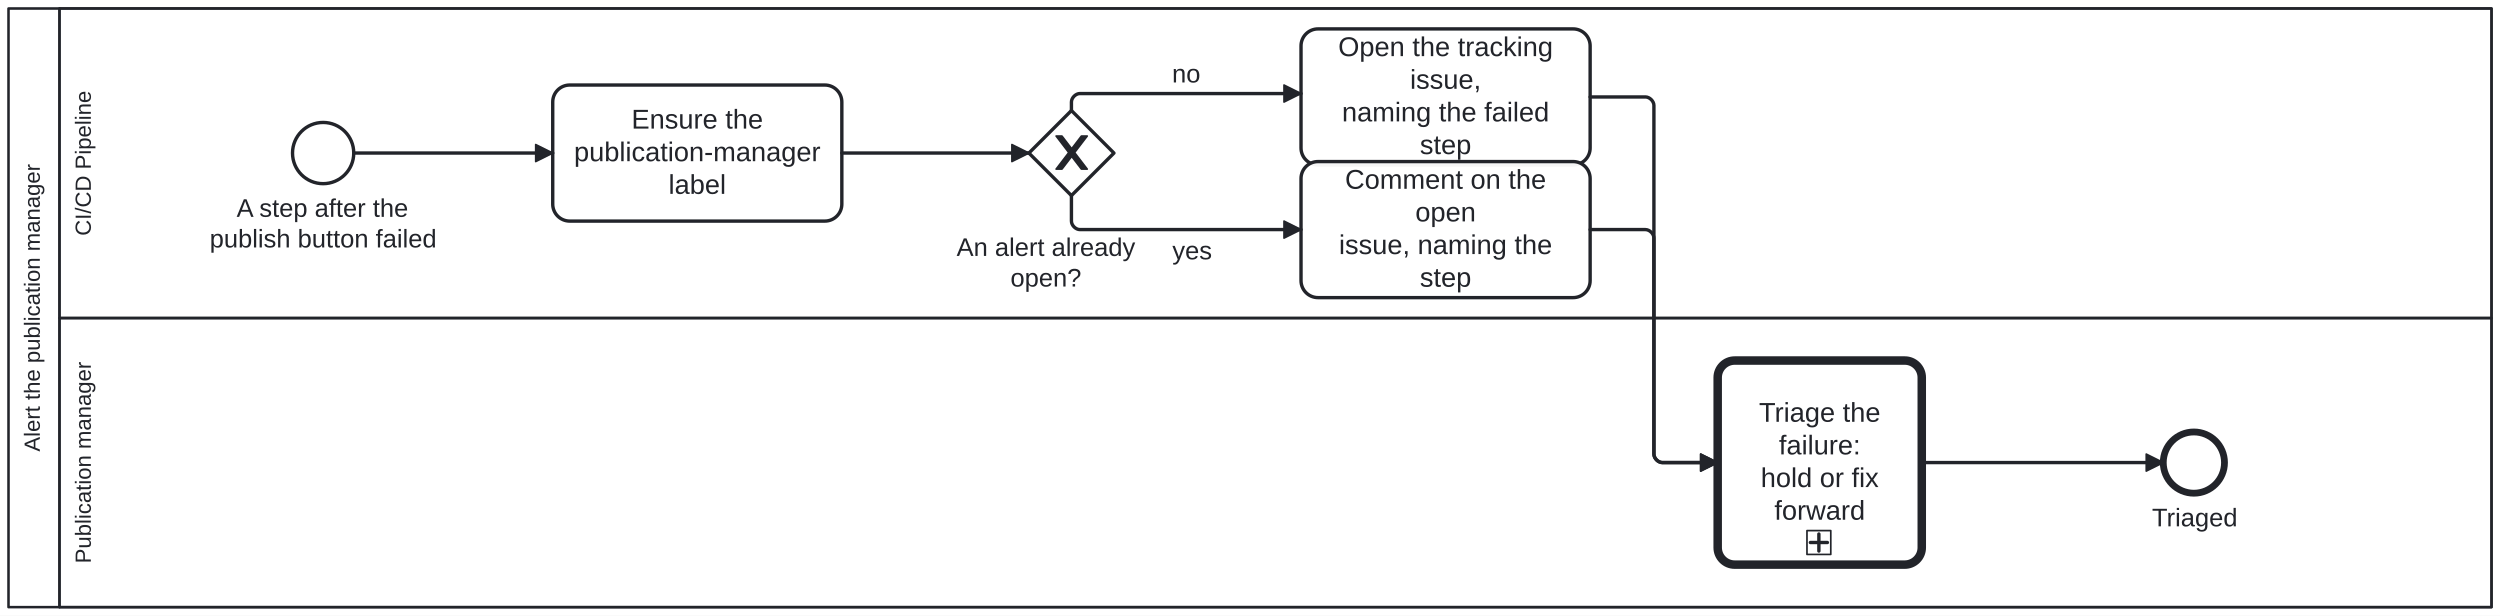
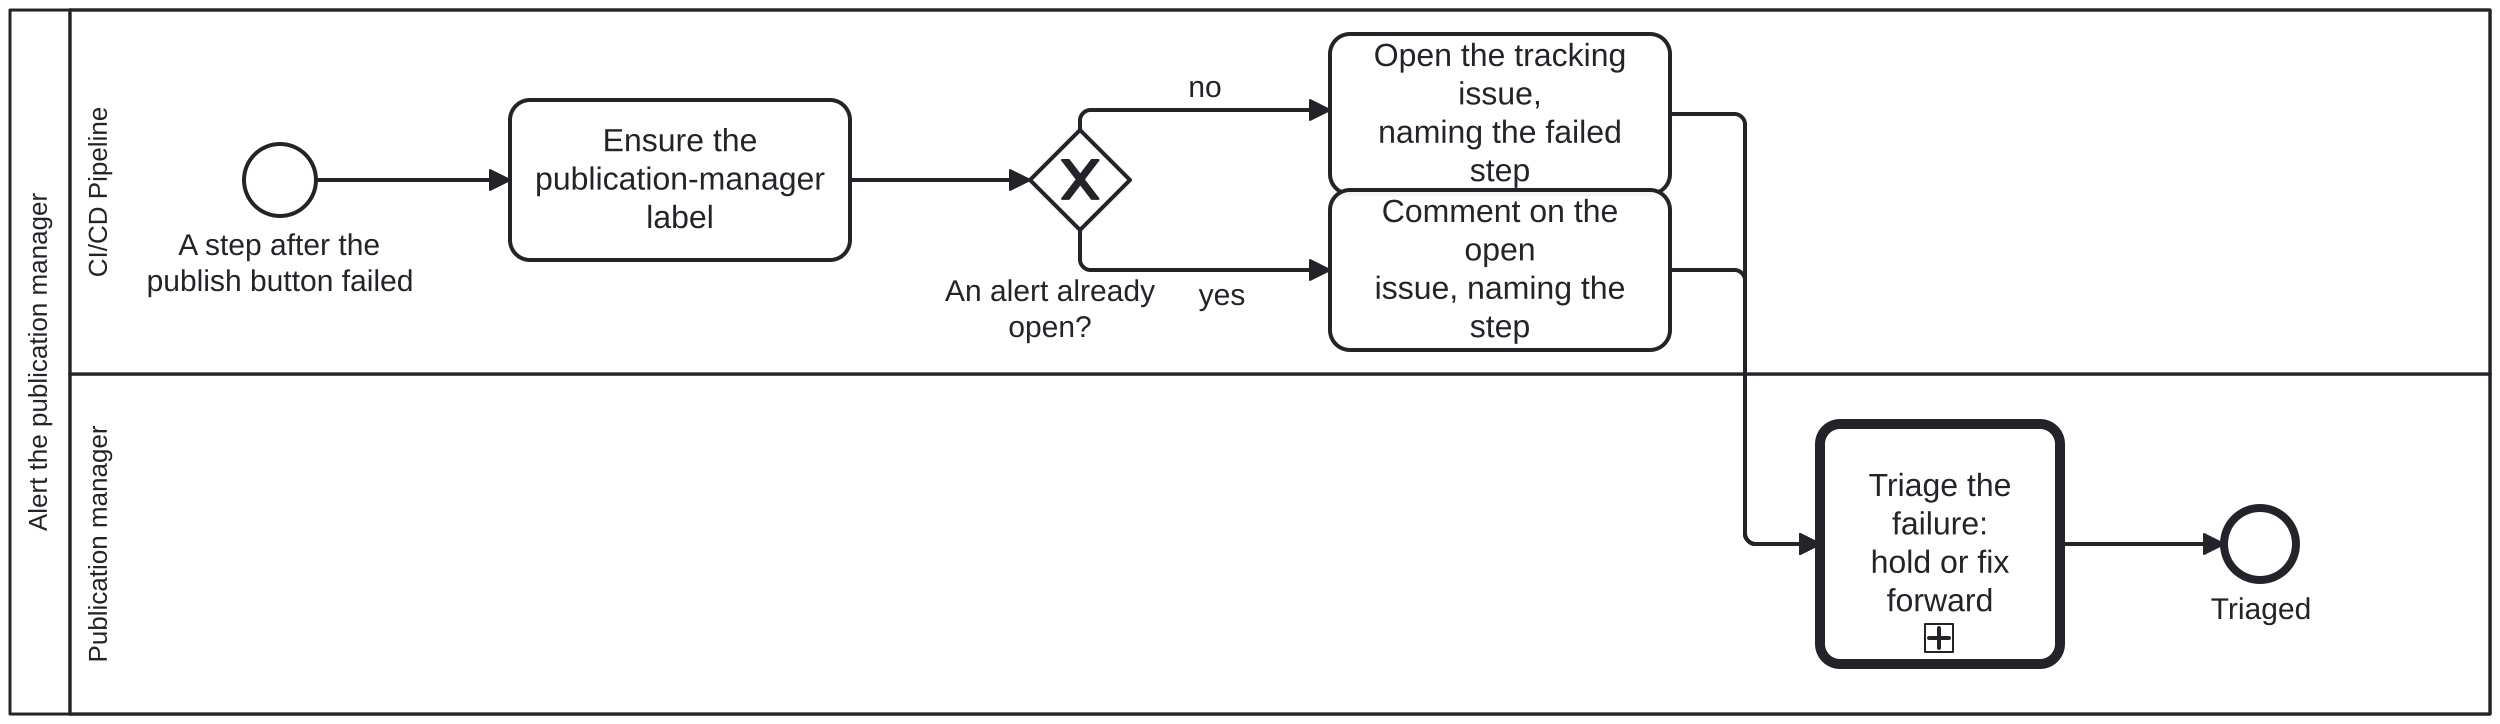
- <svg xmlns="http://www.w3.org/2000/svg" width="100%" style="max-width:100%;height:auto" viewBox="55 55 1470 362" version="1.1">
-   <rect x="55" y="55" width="1470" height="362" fill="#ffffff" />
+ <svg xmlns="http://www.w3.org/2000/svg" width="100%" style="max-width:100%;height:auto" viewBox="55 55 1250 362" version="1.1">
+   <rect x="55" y="55" width="1250" height="362" fill="#ffffff" />
  <g class="djs-group">
    <g class="djs-element djs-shape" data-element-id="Participant_Process_PublishAlert" style="display: block;" transform="matrix(1 0 0 1 60 60)">
      <g class="djs-visual">
-         <rect x="0" y="0" width="1460" height="352" rx="0" ry="0" style="stroke-linecap: round; stroke-linejoin: round; stroke: rgb(34, 36, 42); stroke-width: 1.5px; fill: white; fill-opacity: 0.95;" />
+         <rect x="0" y="0" width="1240" height="352" rx="0" ry="0" style="stroke-linecap: round; stroke-linejoin: round; stroke: rgb(34, 36, 42); stroke-width: 1.5px; fill: white; fill-opacity: 0.95;" />
        <path style="fill: none; stroke-linecap: round; stroke-linejoin: round; stroke: rgb(34, 36, 42); stroke-width: 1.5px;" d="M30,0L30,352" />
        <text lineHeight="1.05" class="djs-label" transform="matrix(-1.83697e-16 -1 1 -1.83697e-16 0 352)" style="font-family: Arial, sans-serif; font-size: 13px; font-weight: normal; fill: rgb(34, 36, 42);">
          <tspan x="91.449" y="18.413">Alert the publication manager</tspan>
        </text>
      </g>
-       <rect class="djs-hit djs-hit-all" x="0" y="0" width="1460" height="352" style="fill: none; stroke-opacity: 0; stroke: white; stroke-width: 15px;" />
+       <rect class="djs-hit djs-hit-all" x="0" y="0" width="1240" height="352" style="fill: none; stroke-opacity: 0; stroke: white; stroke-width: 15px;" />
    </g>
    <g class="djs-children">
      <g class="djs-group">
        <g class="djs-element djs-shape" data-element-id="Lane_PubMgr" style="display: block;" transform="matrix(1 0 0 1 90 242)">
          <g class="djs-visual">
-             <rect x="0" y="0" width="1430" height="170" rx="0" ry="0" style="stroke-linecap: round; stroke-linejoin: round; stroke: rgb(34, 36, 42); stroke-width: 1.5px; fill: white; fill-opacity: 0.25;" />
+             <rect x="0" y="0" width="1210" height="170" rx="0" ry="0" style="stroke-linecap: round; stroke-linejoin: round; stroke: rgb(34, 36, 42); stroke-width: 1.5px; fill: white; fill-opacity: 0.25;" />
            <text lineHeight="1.05" class="djs-label" transform="matrix(-1.83697e-16 -1 1 -1.83697e-16 0 170)" style="font-family: Arial, sans-serif; font-size: 13px; font-weight: normal; fill: rgb(34, 36, 42);">
              <tspan x="25.741" y="18.413">Publication manager</tspan>
            </text>
          </g>
-           <rect class="djs-hit djs-hit-all" x="0" y="0" width="1430" height="170" style="fill: none; stroke-opacity: 0; stroke: white; stroke-width: 15px;" />
+           <rect class="djs-hit djs-hit-all" x="0" y="0" width="1210" height="170" style="fill: none; stroke-opacity: 0; stroke: white; stroke-width: 15px;" />
        </g>
      </g>
      <g class="djs-group">
        <g class="djs-element djs-shape" data-element-id="Lane_Ci" style="display: block;" transform="matrix(1 0 0 1 90 60)">
          <g class="djs-visual">
-             <rect x="0" y="0" width="1430" height="182" rx="0" ry="0" style="stroke-linecap: round; stroke-linejoin: round; stroke: rgb(34, 36, 42); stroke-width: 1.5px; fill: white; fill-opacity: 0.25;" />
+             <rect x="0" y="0" width="1210" height="182" rx="0" ry="0" style="stroke-linecap: round; stroke-linejoin: round; stroke: rgb(34, 36, 42); stroke-width: 1.5px; fill: white; fill-opacity: 0.25;" />
            <text lineHeight="1.05" class="djs-label" transform="matrix(-1.83697e-16 -1 1 -1.83697e-16 0 182)" style="font-family: Arial, sans-serif; font-size: 13px; font-weight: normal; fill: rgb(34, 36, 42);">
              <tspan x="48.372" y="18.413">CI/CD Pipeline</tspan>
            </text>
          </g>
-           <rect class="djs-hit djs-hit-all" x="0" y="0" width="1430" height="182" style="fill: none; stroke-opacity: 0; stroke: white; stroke-width: 15px;" />
-         </g>
-       </g>
-       <g class="djs-group">
-         <g class="djs-element djs-shape" data-element-id="Start_Failed" style="display: block;" transform="matrix(1 0 0 1 227 127)">
+           <rect class="djs-hit djs-hit-all" x="0" y="0" width="1210" height="182" style="fill: none; stroke-opacity: 0; stroke: white; stroke-width: 15px;" />
+         </g>
+       </g>
+       <g class="djs-group">
+         <g class="djs-element djs-shape" data-element-id="Start_Failed" style="display: block;" transform="matrix(1 0 0 1 177 127)">
          <g class="djs-visual">
            <circle cx="18" cy="18" r="18" style="stroke-linecap: round; stroke-linejoin: round; stroke: rgb(34, 36, 42); stroke-width: 2px; fill: white; fill-opacity: 0.95;" />
          </g>
          <rect class="djs-hit djs-hit-all" x="0" y="0" width="36" height="36" style="fill: none; stroke-opacity: 0; stroke: white; stroke-width: 15px;" />
        </g>
      </g>
      <g class="djs-group">
-         <g class="djs-element djs-shape" data-element-id="Start_Failed_label" style="display: block;" transform="matrix(1 0 0 1 178 169)">
+         <g class="djs-element djs-shape" data-element-id="Start_Failed_label" style="display: block;" transform="matrix(1 0 0 1 128 169)">
          <g class="djs-visual">
            <text lineHeight="1.2" class="djs-label" style="font-family: Arial, sans-serif; font-size: 15px; font-weight: normal; fill: rgb(34, 36, 42);">
              <tspan x="16.137" y="13.5">A step after the</tspan>
              <tspan x="0.284" y="31.5">publish button failed</tspan>
            </text>
          </g>
          <rect class="djs-hit djs-hit-all" x="0" y="0" width="134" height="36" style="fill: none; stroke-opacity: 0; stroke: white; stroke-width: 15px;" />
        </g>
      </g>
      <g class="djs-group">
-         <g class="djs-element djs-shape" data-element-id="A_Label" style="display: block;" transform="matrix(1 0 0 1 380 105)">
+         <g class="djs-element djs-shape" data-element-id="A_Label" style="display: block;" transform="matrix(1 0 0 1 310 105)">
          <g class="djs-visual">
            <rect x="0" y="0" width="170" height="80" rx="10" ry="10" style="stroke-linecap: round; stroke-linejoin: round; stroke: rgb(34, 36, 42); stroke-width: 2px; fill: white; fill-opacity: 0.95;" />
            <text lineHeight="1.2" class="djs-label" style="font-family: Arial, sans-serif; font-size: 16px; font-weight: normal; fill: rgb(34, 36, 42);">
              <tspan x="46.309" y="25.6">Ensure the</tspan>
              <tspan x="12.512" y="44.8">publication-manager </tspan>
              <tspan x="68.098" y="64">label</tspan>
            </text>
          </g>
          <rect class="djs-hit djs-hit-all" x="0" y="0" width="170" height="80" style="fill: none; stroke-opacity: 0; stroke: white; stroke-width: 15px;" />
        </g>
      </g>
      <g class="djs-group">
-         <g class="djs-element djs-shape" data-element-id="GW_Open" style="display: block;" transform="matrix(1 0 0 1 660 120)">
+         <g class="djs-element djs-shape" data-element-id="GW_Open" style="display: block;" transform="matrix(1 0 0 1 570 120)">
          <g class="djs-visual">
            <polygon points="25,0 50,25 25,50 0,25" style="stroke-linecap: round; stroke-linejoin: round; stroke: rgb(34, 36, 42); stroke-width: 2px; fill: white; fill-opacity: 0.95;" />
            <path d="m 16,15 7.429,9.714 -7.429,9.714 3.429,0 5.714,-7.464 5.714,7.464 3.429,0 -7.429,-9.714 7.429,-9.714 -3.429,0 -5.714,7.464 -5.714,-7.464 -3.429,0 z" style="fill: rgb(34, 36, 42); stroke-linecap: round; stroke-linejoin: round; stroke: rgb(34, 36, 42); stroke-width: 1px;" />
          </g>
          <rect class="djs-hit djs-hit-all" x="0" y="0" width="50" height="50" style="fill: none; stroke-opacity: 0; stroke: white; stroke-width: 15px;" />
        </g>
      </g>
      <g class="djs-group">
-         <g class="djs-element djs-shape" data-element-id="GW_Open_label" style="display: block;" transform="matrix(1 0 0 1 617 192)">
+         <g class="djs-element djs-shape" data-element-id="GW_Open_label" style="display: block;" transform="matrix(1 0 0 1 527 192)">
          <g class="djs-visual">
            <text lineHeight="1.2" class="djs-label" style="font-family: Arial, sans-serif; font-size: 15px; font-weight: normal; fill: rgb(34, 36, 42);">
              <tspan x="0.471" y="13.5">An alert already</tspan>
              <tspan x="32.144" y="31.5">open?</tspan>
            </text>
          </g>
          <rect class="djs-hit djs-hit-all" x="0" y="0" width="106" height="36" style="fill: none; stroke-opacity: 0; stroke: white; stroke-width: 15px;" />
        </g>
      </g>
      <g class="djs-group">
-         <g class="djs-element djs-shape" data-element-id="A_Open" style="display: block;" transform="matrix(1 0 0 1 820 72)">
+         <g class="djs-element djs-shape" data-element-id="A_Open" style="display: block;" transform="matrix(1 0 0 1 720 72)">
          <g class="djs-visual">
            <rect x="0" y="0" width="170" height="80" rx="10" ry="10" style="stroke-linecap: round; stroke-linejoin: round; stroke: rgb(34, 36, 42); stroke-width: 2px; fill: white; fill-opacity: 0.95;" />
            <text lineHeight="1.2" class="djs-label" style="font-family: Arial, sans-serif; font-size: 16px; font-weight: normal; fill: rgb(34, 36, 42);">
              <tspan x="21.852" y="16">Open the tracking </tspan>
              <tspan x="64.102" y="35.2">issue,</tspan>
              <tspan x="24.07" y="54.4">naming the failed </tspan>
              <tspan x="69.879" y="73.6">step</tspan>
            </text>
          </g>
          <rect class="djs-hit djs-hit-all" x="0" y="0" width="170" height="80" style="fill: none; stroke-opacity: 0; stroke: white; stroke-width: 15px;" />
        </g>
      </g>
      <g class="djs-group">
-         <g class="djs-element djs-shape" data-element-id="A_Comment" style="display: block;" transform="matrix(1 0 0 1 820 150)">
+         <g class="djs-element djs-shape" data-element-id="A_Comment" style="display: block;" transform="matrix(1 0 0 1 720 150)">
          <g class="djs-visual">
            <rect x="0" y="0" width="170" height="80" rx="10" ry="10" style="stroke-linecap: round; stroke-linejoin: round; stroke: rgb(34, 36, 42); stroke-width: 2px; fill: white; fill-opacity: 0.95;" />
            <text lineHeight="1.2" class="djs-label" style="font-family: Arial, sans-serif; font-size: 16px; font-weight: normal; fill: rgb(34, 36, 42);">
              <tspan x="25.859" y="16">Comment on the </tspan>
              <tspan x="67.203" y="35.2">open</tspan>
              <tspan x="22.297" y="54.4">issue, naming the </tspan>
              <tspan x="69.879" y="73.6">step</tspan>
            </text>
          </g>
          <rect class="djs-hit djs-hit-all" x="0" y="0" width="170" height="80" style="fill: none; stroke-opacity: 0; stroke: white; stroke-width: 15px;" />
        </g>
      </g>
      <g class="djs-group">
-         <g class="djs-element djs-shape" data-element-id="U_Triage" style="display: block;" transform="matrix(1 0 0 1 1065 267)">
+         <g class="djs-element djs-shape" data-element-id="U_Triage" style="display: block;" transform="matrix(1 0 0 1 965 267)">
          <g class="djs-visual">
            <rect x="0" y="0" width="120" height="120" rx="10" ry="10" style="stroke-linecap: round; stroke-linejoin: round; stroke: rgb(34, 36, 42); stroke-width: 5px; fill: white; fill-opacity: 0.95;" />
            <text lineHeight="1.2" class="djs-label" style="font-family: Arial, sans-serif; font-size: 16px; font-weight: normal; fill: rgb(34, 36, 42);">
              <tspan x="24.277" y="36">Triage the </tspan>
              <tspan x="35.988" y="55.2">failure:</tspan>
              <tspan x="25.316" y="74.4">hold or fix </tspan>
              <tspan x="33.324" y="93.6">forward</tspan>
            </text>
            <rect x="0" y="0" width="14" height="14" rx="0" ry="0" style="stroke-linecap: round; stroke-linejoin: round; stroke: rgb(34, 36, 42); stroke-width: 1px; fill: white;" transform="matrix(1 0 0 1 52.5 100)" />
            <path data-marker="sub-process" d="m52.5,100 m 7,2 l 0,10 m -5,-5 l 10,0" style="fill: white; stroke-linecap: round; stroke-linejoin: round; stroke: rgb(34, 36, 42); stroke-width: 2px;" />
          </g>
          <rect class="djs-hit djs-hit-all" x="0" y="0" width="120" height="120" style="fill: none; stroke-opacity: 0; stroke: white; stroke-width: 15px;" />
        </g>
      </g>
      <g class="djs-group">
-         <g class="djs-element djs-shape" data-element-id="End_Triaged" style="display: block;" transform="matrix(1 0 0 1 1327 309)">
+         <g class="djs-element djs-shape" data-element-id="End_Triaged" style="display: block;" transform="matrix(1 0 0 1 1167 309)">
          <g class="djs-visual">
            <circle cx="18" cy="18" r="18" style="stroke-linecap: round; stroke-linejoin: round; stroke: rgb(34, 36, 42); stroke-width: 4px; fill: white; fill-opacity: 0.95;" />
          </g>
          <rect class="djs-hit djs-hit-all" x="0" y="0" width="36" height="36" style="fill: none; stroke-opacity: 0; stroke: white; stroke-width: 15px;" />
        </g>
      </g>
      <g class="djs-group">
-         <g class="djs-element djs-shape" data-element-id="End_Triaged_label" style="display: block;" transform="matrix(1 0 0 1 1320 351)">
+         <g class="djs-element djs-shape" data-element-id="End_Triaged_label" style="display: block;" transform="matrix(1 0 0 1 1160 351)">
          <g class="djs-visual">
            <text lineHeight="1.2" class="djs-label" style="font-family: Arial, sans-serif; font-size: 15px; font-weight: normal; fill: rgb(34, 36, 42);">
              <tspan x="0.349" y="13.5">Triaged</tspan>
            </text>
          </g>
          <rect class="djs-hit djs-hit-all" x="0" y="0" width="51" height="18" style="fill: none; stroke-opacity: 0; stroke: white; stroke-width: 15px;" />
        </g>
      </g>
      <g class="djs-group">
        <g class="djs-element djs-connection" data-element-id="F_1" style="display: block;">
          <g class="djs-visual">
            <defs>
              <marker id="bpmn-marker-1" viewBox="0 0 20 20" refX="11" refY="10" markerWidth="10" markerHeight="10" orient="auto">
                <path d="M 1 5 L 11 10 L 1 15 Z" style="stroke-linecap: round; stroke-linejoin: round; stroke: rgb(34, 36, 42); stroke-width: 1px; fill: rgb(34, 36, 42);" />
              </marker>
            </defs>
-             <path data-corner-radius="5" style="fill: none; stroke-linecap: round; stroke-linejoin: round; stroke: rgb(34, 36, 42); stroke-width: 2px; marker-end: url('#bpmn-marker-1');" d="M263,145L380,145" />
-           </g>
-           <path d="M263,145L380,145" class="djs-hit djs-hit-stroke" style="fill: none; stroke-opacity: 0; stroke: white; stroke-width: 15px;" />
+             <path data-corner-radius="5" style="fill: none; stroke-linecap: round; stroke-linejoin: round; stroke: rgb(34, 36, 42); stroke-width: 2px; marker-end: url('#bpmn-marker-1');" d="M213,145L310,145" />
+           </g>
+           <path d="M213,145L310,145" class="djs-hit djs-hit-stroke" style="fill: none; stroke-opacity: 0; stroke: white; stroke-width: 15px;" />
        </g>
      </g>
      <g class="djs-group">
        <g class="djs-element djs-connection" data-element-id="F_2" style="display: block;">
          <g class="djs-visual">
            <defs>
              <marker id="bpmn-marker-2" viewBox="0 0 20 20" refX="11" refY="10" markerWidth="10" markerHeight="10" orient="auto">
                <path d="M 1 5 L 11 10 L 1 15 Z" style="stroke-linecap: round; stroke-linejoin: round; stroke: rgb(34, 36, 42); stroke-width: 1px; fill: rgb(34, 36, 42);" />
              </marker>
            </defs>
-             <path data-corner-radius="5" style="fill: none; stroke-linecap: round; stroke-linejoin: round; stroke: rgb(34, 36, 42); stroke-width: 2px; marker-end: url('#bpmn-marker-2');" d="M550,145L660,145" />
-           </g>
-           <path d="M550,145L660,145" class="djs-hit djs-hit-stroke" style="fill: none; stroke-opacity: 0; stroke: white; stroke-width: 15px;" />
+             <path data-corner-radius="5" style="fill: none; stroke-linecap: round; stroke-linejoin: round; stroke: rgb(34, 36, 42); stroke-width: 2px; marker-end: url('#bpmn-marker-2');" d="M480,145L570,145" />
+           </g>
+           <path d="M480,145L570,145" class="djs-hit djs-hit-stroke" style="fill: none; stroke-opacity: 0; stroke: white; stroke-width: 15px;" />
        </g>
      </g>
      <g class="djs-group">
        <g class="djs-element djs-connection" data-element-id="F_3" style="display: block;">
          <g class="djs-visual">
            <defs>
              <marker id="bpmn-marker-3" viewBox="0 0 20 20" refX="11" refY="10" markerWidth="10" markerHeight="10" orient="auto">
                <path d="M 1 5 L 11 10 L 1 15 Z" style="stroke-linecap: round; stroke-linejoin: round; stroke: rgb(34, 36, 42); stroke-width: 1px; fill: rgb(34, 36, 42);" />
              </marker>
            </defs>
-             <path data-corner-radius="5" style="fill: none; stroke-linecap: round; stroke-linejoin: round; stroke: rgb(34, 36, 42); stroke-width: 2px; marker-end: url('#bpmn-marker-3');" d="M685,120L685,115C685,112.5,687.5,110,690,110L820,110" />
-           </g>
-           <path d="M685,120L685,110L820,110" class="djs-hit djs-hit-stroke" style="fill: none; stroke-opacity: 0; stroke: white; stroke-width: 15px;" />
-         </g>
-       </g>
-       <g class="djs-group">
-         <g class="djs-element djs-shape" data-element-id="F_3_label" style="display: block;" transform="matrix(1 0 0 1 744 90)">
+             <path data-corner-radius="5" style="fill: none; stroke-linecap: round; stroke-linejoin: round; stroke: rgb(34, 36, 42); stroke-width: 2px; marker-end: url('#bpmn-marker-3');" d="M595,120L595,115C595,112.5,597.5,110,600,110L720,110" />
+           </g>
+           <path d="M595,120L595,110L720,110" class="djs-hit djs-hit-stroke" style="fill: none; stroke-opacity: 0; stroke: white; stroke-width: 15px;" />
+         </g>
+       </g>
+       <g class="djs-group">
+         <g class="djs-element djs-shape" data-element-id="F_3_label" style="display: block;" transform="matrix(1 0 0 1 649 90)">
          <g class="djs-visual">
            <text lineHeight="1.2" class="djs-label" style="font-family: Arial, sans-serif; font-size: 15px; font-weight: normal; fill: rgb(34, 36, 42);">
              <tspan x="0.158" y="13.5">no</tspan>
            </text>
          </g>
          <rect class="djs-hit djs-hit-all" x="0" y="0" width="17" height="18" style="fill: none; stroke-opacity: 0; stroke: white; stroke-width: 15px;" />
        </g>
      </g>
      <g class="djs-group">
        <g class="djs-element djs-connection" data-element-id="F_4" style="display: block;">
          <g class="djs-visual">
            <defs>
              <marker id="bpmn-marker-4" viewBox="0 0 20 20" refX="11" refY="10" markerWidth="10" markerHeight="10" orient="auto">
                <path d="M 1 5 L 11 10 L 1 15 Z" style="stroke-linecap: round; stroke-linejoin: round; stroke: rgb(34, 36, 42); stroke-width: 1px; fill: rgb(34, 36, 42);" />
              </marker>
            </defs>
-             <path data-corner-radius="5" style="fill: none; stroke-linecap: round; stroke-linejoin: round; stroke: rgb(34, 36, 42); stroke-width: 2px; marker-end: url('#bpmn-marker-4');" d="M685,170L685,185C685,187.5,687.5,190,690,190L820,190" />
-           </g>
-           <path d="M685,170L685,190L820,190" class="djs-hit djs-hit-stroke" style="fill: none; stroke-opacity: 0; stroke: white; stroke-width: 15px;" />
-         </g>
-       </g>
-       <g class="djs-group">
-         <g class="djs-element djs-shape" data-element-id="F_4_label" style="display: block;" transform="matrix(1 0 0 1 744 194)">
+             <path data-corner-radius="5" style="fill: none; stroke-linecap: round; stroke-linejoin: round; stroke: rgb(34, 36, 42); stroke-width: 2px; marker-end: url('#bpmn-marker-4');" d="M595,170L595,185C595,187.5,597.5,190,600,190L720,190" />
+           </g>
+           <path d="M595,170L595,190L720,190" class="djs-hit djs-hit-stroke" style="fill: none; stroke-opacity: 0; stroke: white; stroke-width: 15px;" />
+         </g>
+       </g>
+       <g class="djs-group">
+         <g class="djs-element djs-shape" data-element-id="F_4_label" style="display: block;" transform="matrix(1 0 0 1 654 194)">
          <g class="djs-visual">
            <text lineHeight="1.2" class="djs-label" style="font-family: Arial, sans-serif; font-size: 15px; font-weight: normal; fill: rgb(34, 36, 42);">
              <tspan x="0.329" y="13.5">yes</tspan>
            </text>
          </g>
          <rect class="djs-hit djs-hit-all" x="0" y="0" width="24" height="18" style="fill: none; stroke-opacity: 0; stroke: white; stroke-width: 15px;" />
        </g>
      </g>
      <g class="djs-group">
        <g class="djs-element djs-connection" data-element-id="F_5" style="display: block;">
          <g class="djs-visual">
            <defs>
              <marker id="bpmn-marker-5" viewBox="0 0 20 20" refX="11" refY="10" markerWidth="10" markerHeight="10" orient="auto">
                <path d="M 1 5 L 11 10 L 1 15 Z" style="stroke-linecap: round; stroke-linejoin: round; stroke: rgb(34, 36, 42); stroke-width: 1px; fill: rgb(34, 36, 42);" />
              </marker>
            </defs>
-             <path data-corner-radius="5" style="fill: none; stroke-linecap: round; stroke-linejoin: round; stroke: rgb(34, 36, 42); stroke-width: 2px; marker-end: url('#bpmn-marker-5');" d="M990,112L1022.5,112C1025,112,1027.5,114.5,1027.5,117L1027.5,322C1027.5,324.5,1030,327,1032.5,327L1065,327" />
-           </g>
-           <path d="M990,112L1027.5,112L1027.5,327L1065,327" class="djs-hit djs-hit-stroke" style="fill: none; stroke-opacity: 0; stroke: white; stroke-width: 15px;" />
+             <path data-corner-radius="5" style="fill: none; stroke-linecap: round; stroke-linejoin: round; stroke: rgb(34, 36, 42); stroke-width: 2px; marker-end: url('#bpmn-marker-5');" d="M890,112L922.5,112C925,112,927.5,114.5,927.5,117L927.5,322C927.5,324.5,930,327,932.5,327L965,327" />
+           </g>
+           <path d="M890,112L927.5,112L927.5,327L965,327" class="djs-hit djs-hit-stroke" style="fill: none; stroke-opacity: 0; stroke: white; stroke-width: 15px;" />
        </g>
      </g>
      <g class="djs-group">
        <g class="djs-element djs-connection" data-element-id="F_6" style="display: block;">
          <g class="djs-visual">
            <defs>
              <marker id="bpmn-marker-6" viewBox="0 0 20 20" refX="11" refY="10" markerWidth="10" markerHeight="10" orient="auto">
                <path d="M 1 5 L 11 10 L 1 15 Z" style="stroke-linecap: round; stroke-linejoin: round; stroke: rgb(34, 36, 42); stroke-width: 1px; fill: rgb(34, 36, 42);" />
              </marker>
            </defs>
-             <path data-corner-radius="5" style="fill: none; stroke-linecap: round; stroke-linejoin: round; stroke: rgb(34, 36, 42); stroke-width: 2px; marker-end: url('#bpmn-marker-6');" d="M990,190L1022.5,190C1025,190,1027.5,192.5,1027.5,195L1027.5,322C1027.5,324.5,1030,327,1032.5,327L1065,327" />
-           </g>
-           <path d="M990,190L1027.5,190L1027.5,327L1065,327" class="djs-hit djs-hit-stroke" style="fill: none; stroke-opacity: 0; stroke: white; stroke-width: 15px;" />
+             <path data-corner-radius="5" style="fill: none; stroke-linecap: round; stroke-linejoin: round; stroke: rgb(34, 36, 42); stroke-width: 2px; marker-end: url('#bpmn-marker-6');" d="M890,190L922.5,190C925,190,927.5,192.5,927.5,195L927.5,322C927.5,324.5,930,327,932.5,327L965,327" />
+           </g>
+           <path d="M890,190L927.5,190L927.5,327L965,327" class="djs-hit djs-hit-stroke" style="fill: none; stroke-opacity: 0; stroke: white; stroke-width: 15px;" />
        </g>
      </g>
      <g class="djs-group">
        <g class="djs-element djs-connection" data-element-id="F_7" style="display: block;">
          <g class="djs-visual">
            <defs>
              <marker id="bpmn-marker-7" viewBox="0 0 20 20" refX="11" refY="10" markerWidth="10" markerHeight="10" orient="auto">
                <path d="M 1 5 L 11 10 L 1 15 Z" style="stroke-linecap: round; stroke-linejoin: round; stroke: rgb(34, 36, 42); stroke-width: 1px; fill: rgb(34, 36, 42);" />
              </marker>
            </defs>
-             <path data-corner-radius="5" style="fill: none; stroke-linecap: round; stroke-linejoin: round; stroke: rgb(34, 36, 42); stroke-width: 2px; marker-end: url('#bpmn-marker-7');" d="M1185,327L1327,327" />
-           </g>
-           <path d="M1185,327L1327,327" class="djs-hit djs-hit-stroke" style="fill: none; stroke-opacity: 0; stroke: white; stroke-width: 15px;" />
+             <path data-corner-radius="5" style="fill: none; stroke-linecap: round; stroke-linejoin: round; stroke: rgb(34, 36, 42); stroke-width: 2px; marker-end: url('#bpmn-marker-7');" d="M1085,327L1167,327" />
+           </g>
+           <path d="M1085,327L1167,327" class="djs-hit djs-hit-stroke" style="fill: none; stroke-opacity: 0; stroke: white; stroke-width: 15px;" />
        </g>
      </g>
    </g>
  </g>
</svg>
